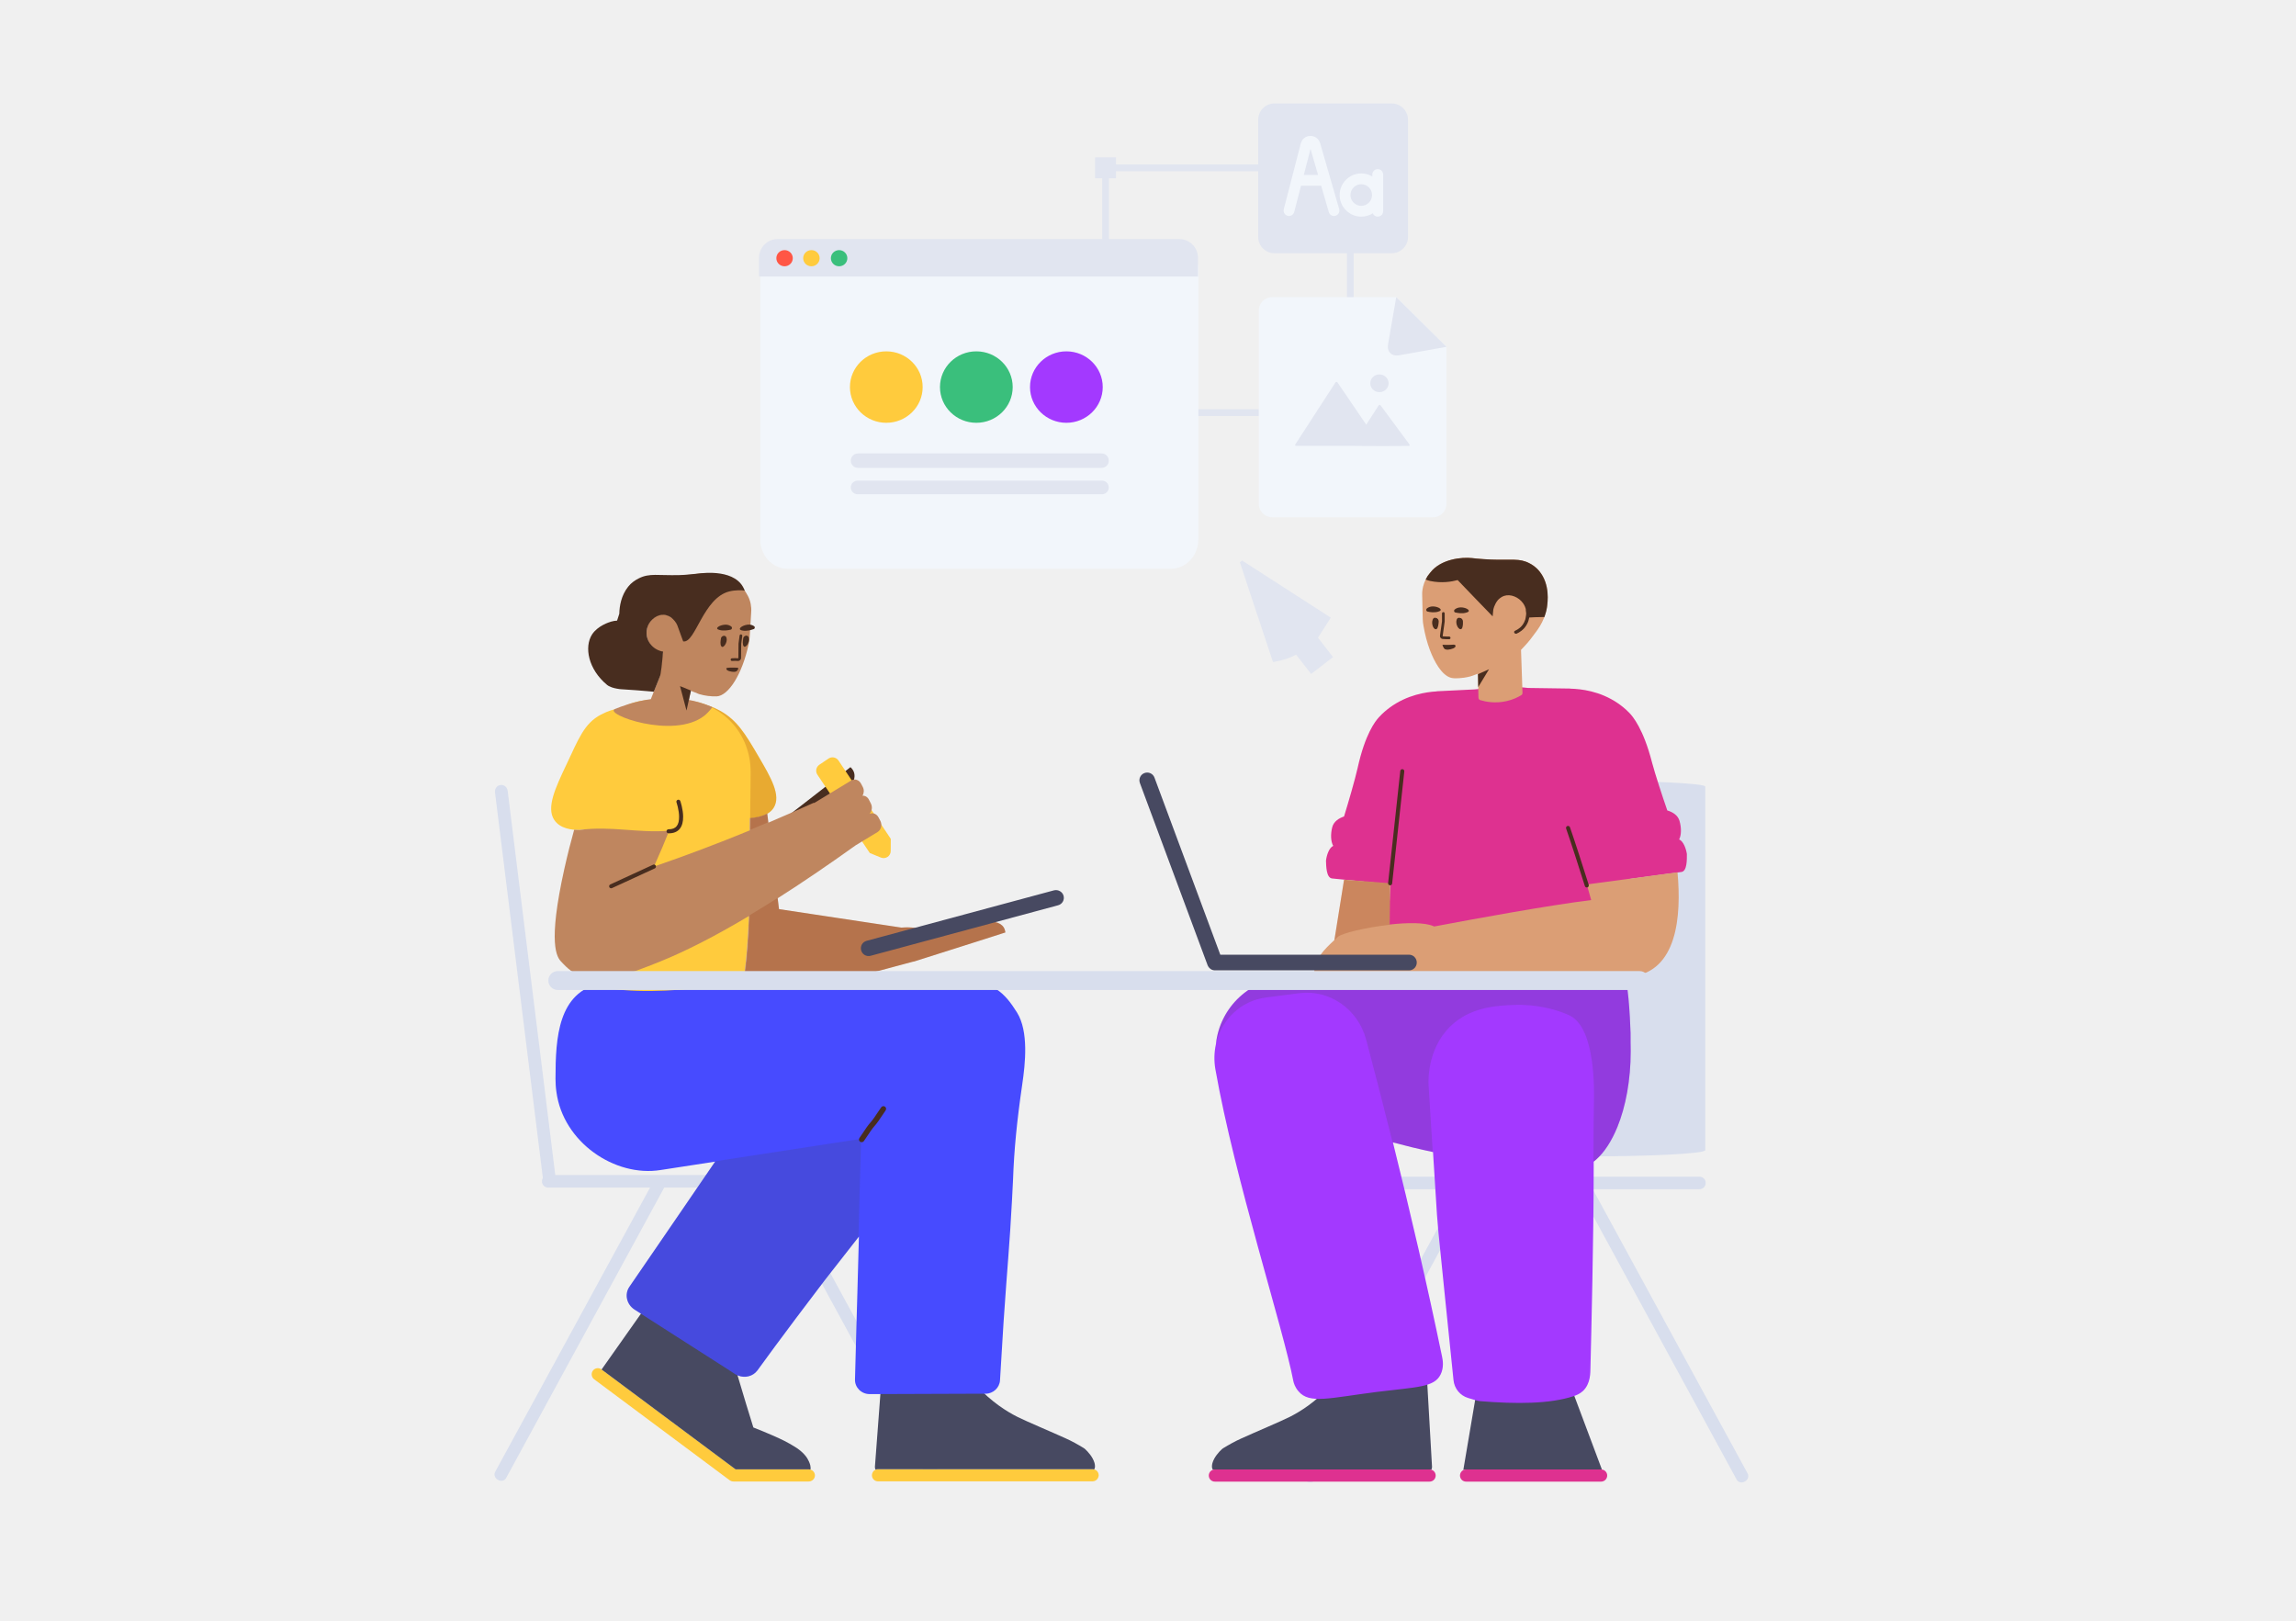
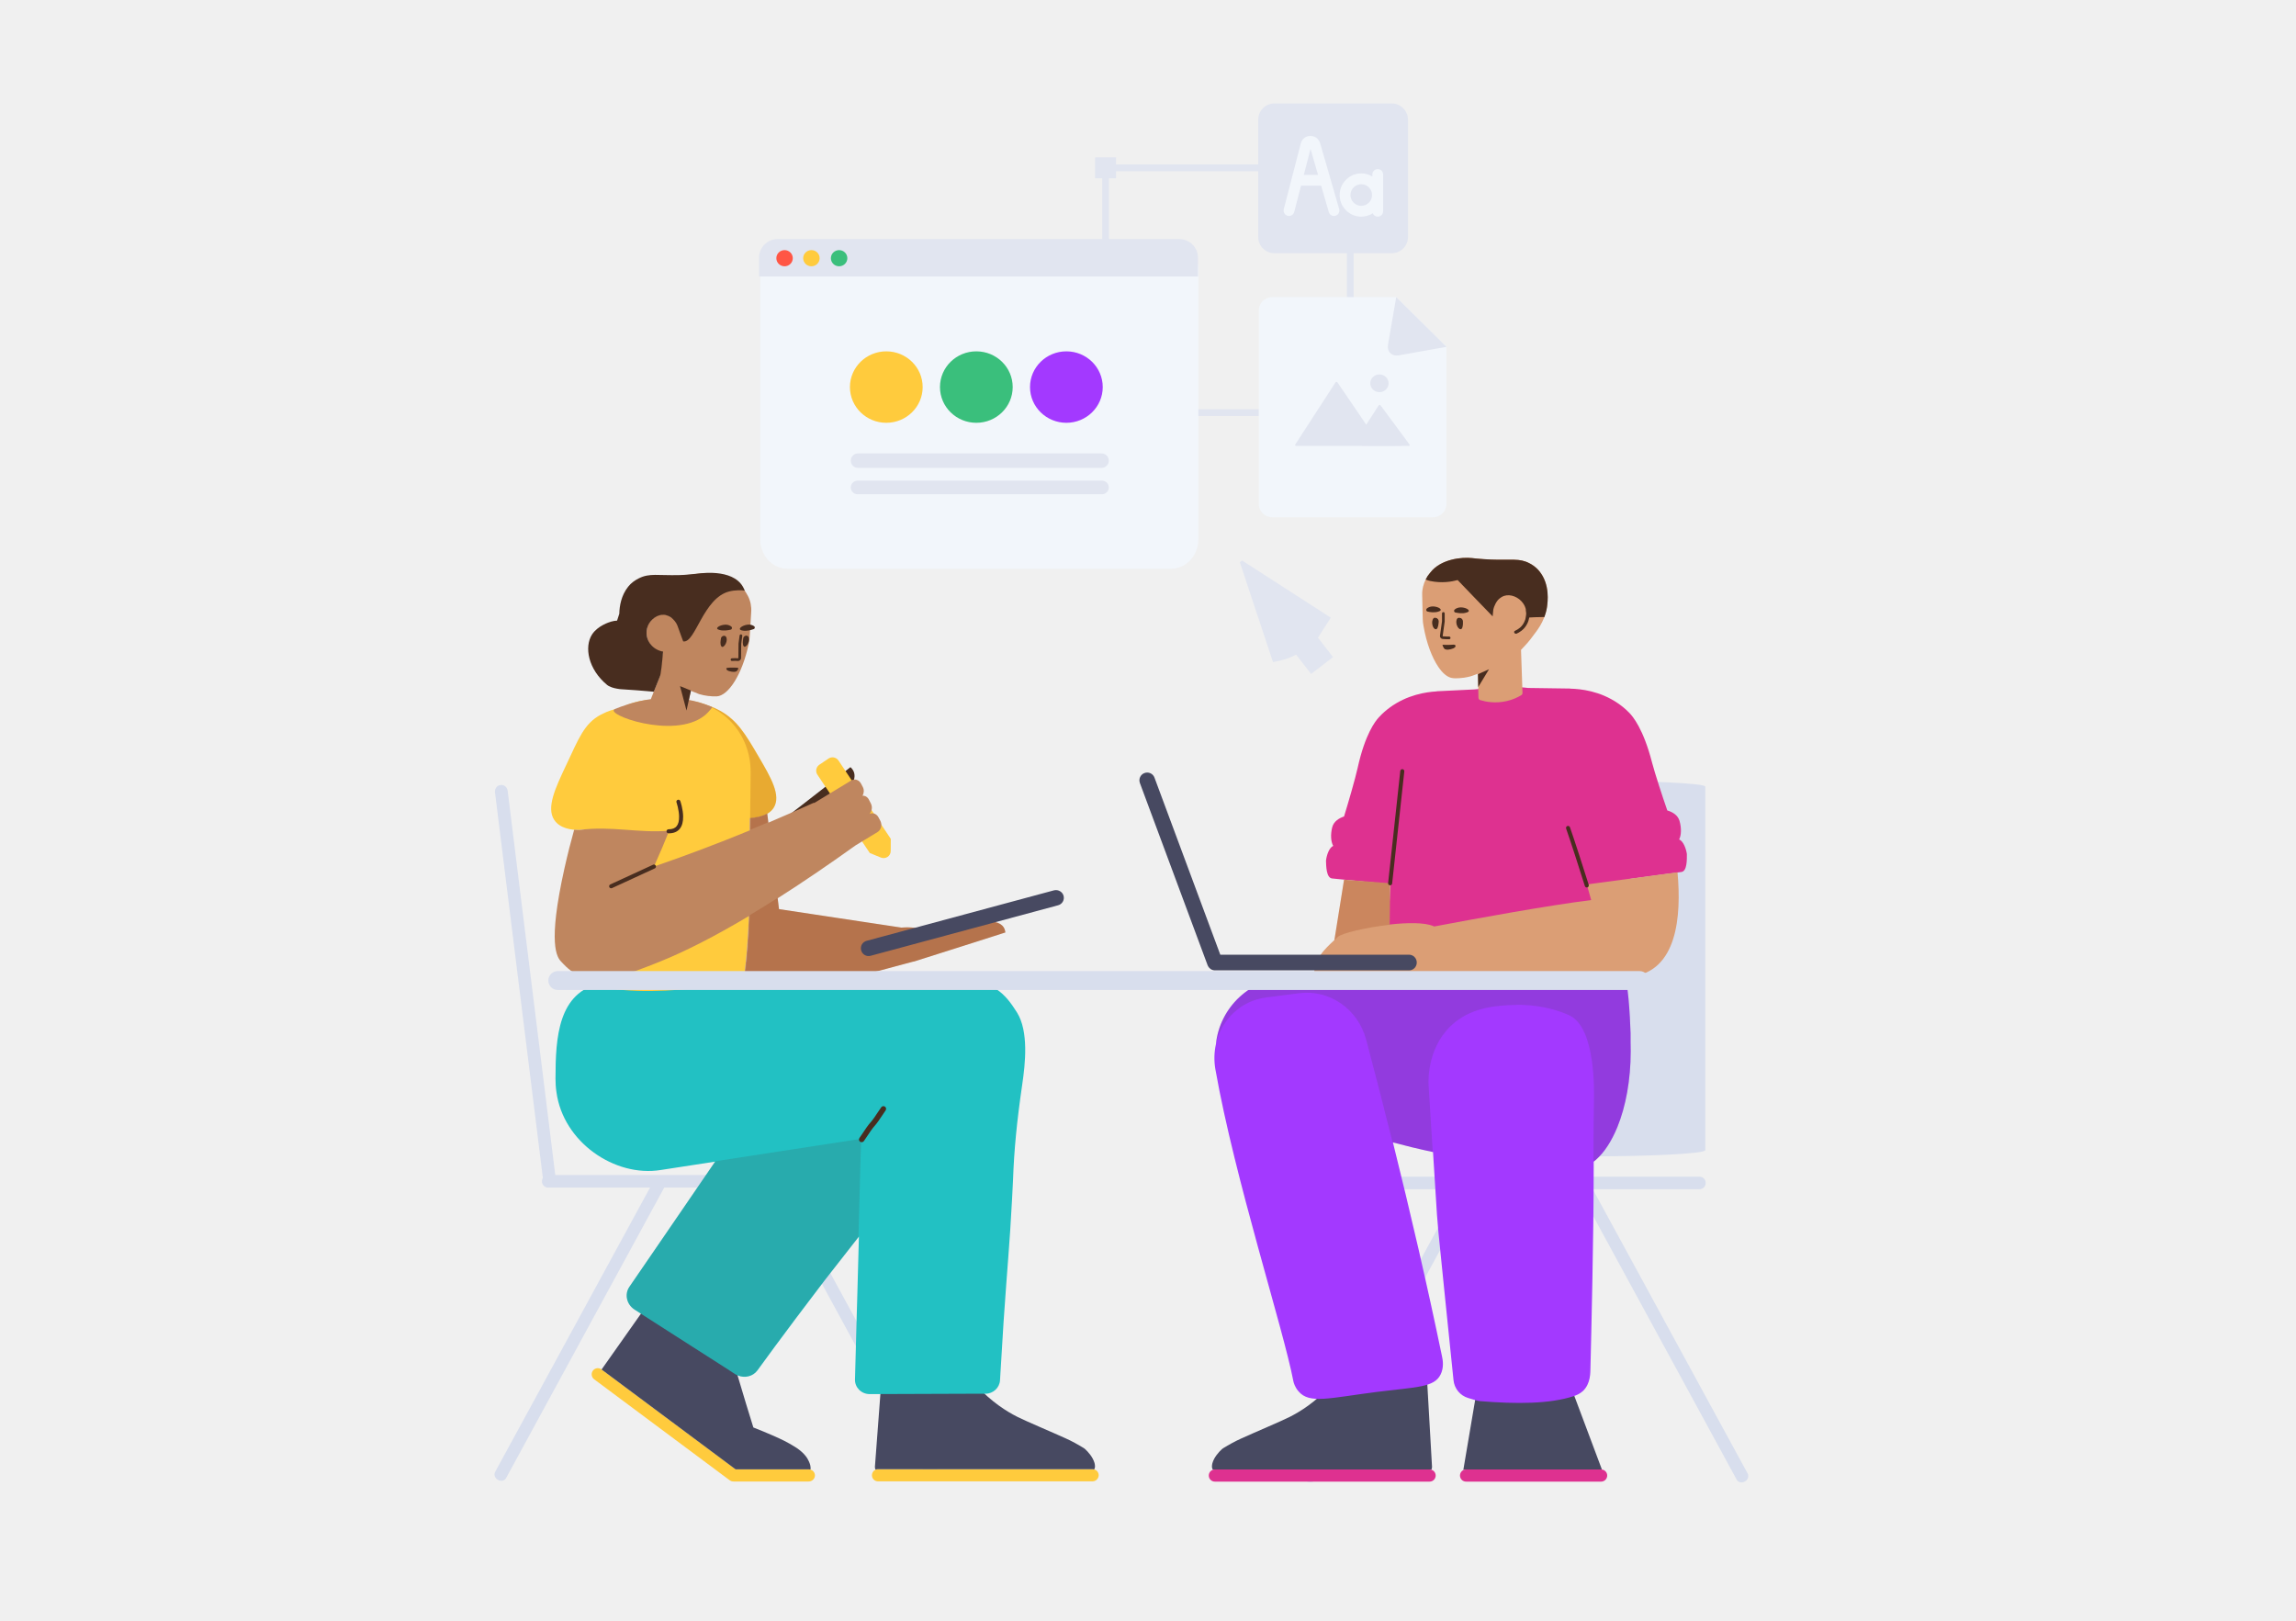
<svg xmlns="http://www.w3.org/2000/svg" xmlns:xlink="http://www.w3.org/1999/xlink" width="1700px" height="1200px" viewBox="0 0 1700 1200" version="1.1">
  <defs>
    <path d="M116.304,5.066 C119.435,6.053 122.593,7.404 125.719,9.207 C137.619,16.107 143.319,25.007 153.819,43.107 C162.619,58.107 170.419,71.607 164.819,80.607 C161.097,86.581 152.771,88.143 147.169,88.581 L146.919,111.807 L146.919,112.807 L146.419,162.607 C145.608,178.699 144.608,191.787 143.419,201.872 C141.634,217 27.416,223.236 27.416,205.884 C24.716,199.284 23.819,177.907 23.919,170.307 L24.735,96.712 C23.445,96.834 22.14,96.979 20.819,97.151 C15.219,97.151 6.519,96.09 2.319,89.724 C-3.781,80.6 3.219,65.852 11.019,49.301 C20.419,29.461 24.463,18.142 37.019,11.637 C42.478,8.809 47.019,7.413 50.641,7.447 C58.078,3.071 66.686,0.642 75.819,0.807 L97.819,1.207 C104.367,1.277 110.602,2.643 116.304,5.066 Z" id="path-1" />
  </defs>
  <g id="Web-design" stroke="none" stroke-width="1" fill="none" fill-rule="evenodd">
    <g id="back-web-design" transform="translate(810, 76)">
      <g id="Group" transform="translate(0, 40)">
        <rect id="Rectangle" stroke="#E1E5F0" stroke-width="5" x="8.6" y="8.3" width="181.2" height="181.2" />
        <rect id="Rectangle" fill="#E1E5F0" fill-rule="nonzero" x="0.8" y="0.5" width="15.5" height="15.5" />
        <rect id="Rectangle" fill="#D8DEED" fill-rule="nonzero" x="0.8" y="181.8" width="15.5" height="15.5" />
        <rect id="Rectangle" fill="#CCF2FF" fill-rule="nonzero" x="182.1" y="0.5" width="15.5" height="15.5" />
        <rect id="Rectangle" fill="#CCF2FF" fill-rule="nonzero" x="182.1" y="181.8" width="15.5" height="15.5" />
      </g>
      <g id="UI-/-Icons-/-Font" transform="translate(121, 0)">
        <g id="Group">
          <path d="M99.5,111.5 L12.6,111.5 C6,111.5 0.6,106.1 0.6,99.5 L0.6,12.6 C0.6,6 6,0.6 12.6,0.6 L99.5,0.6 C106.1,0.6 111.5,6 111.5,12.6 L111.5,99.5 C111.5,106.1 106.1,111.5 99.5,111.5 Z" id="Path" fill="#E1E5F0" fill-rule="nonzero" />
          <path d="M85.1,54.672 L85.1,53.2 C85.1,50.991 86.891,49.2 89.1,49.2 C91.309,49.2 93.1,50.991 93.1,53.2 L93.1,80.4 C93.1,82.609 91.309,84.4 89.1,84.4 C87.436,84.4 86.01,83.384 85.407,81.939 C82.94,83.497 80.021,84.4 76.9,84.4 C68.091,84.4 60.9,77.209 60.9,68.4 C60.9,59.591 68.091,52.4 76.9,52.4 C79.893,52.4 82.699,53.23 85.1,54.672 Z M34.362,53.5 L44.909,53.5 L39.345,34.242 L34.362,53.5 Z M32.292,61.5 L27.272,80.902 C26.719,83.041 24.537,84.326 22.398,83.772 C20.259,83.219 18.974,81.037 19.528,78.898 L32.133,30.176 C34.066,22.876 44.26,22.786 46.443,29.99 L60.543,78.79 C61.156,80.912 59.933,83.13 57.81,83.743 C55.688,84.356 53.47,83.133 52.857,81.01 L47.22,61.5 L32.292,61.5 Z M76.9,76.4 C81.291,76.4 84.9,72.791 84.9,68.4 C84.9,64.009 81.291,60.4 76.9,60.4 C72.509,60.4 68.9,64.009 68.9,68.4 C68.9,72.791 72.509,76.4 76.9,76.4 Z" id="Combined-Shape" fill="#F2F6FB" fill-rule="nonzero" />
        </g>
      </g>
      <path d="M175.334,381.305 L109.666,339 C108.789,339.611 108.789,339.611 108,340.308 L132.549,414.19 C132.549,414.19 142.193,412.882 149.645,408.695 L160.78,423 L177,410.526 L165.865,396.134 C169.022,391.162 172.178,386.19 175.334,381.305 Z" id="Path" fill="#E1E5F0" fill-rule="nonzero" />
      <g id="UI-/-Icons-/-Picture" transform="translate(122, 144)">
        <g id="Simple-Page-/-Image">
          <g fill-rule="nonzero">
            <path d="M0,9.997 C0,4.476 4.479,0 9.997,0 L101.795,0 C101.795,0 139,36.8 139,36.8 L139,153.001 C139,158.523 134.533,163 129.003,163 L9.997,163 C4.476,163 0,158.513 0,153.003 L0,9.997 Z" id="Page" fill="#F2F6FB" />
            <g id="Icons-/-Mountains" transform="translate(26.66875, 57.2234)" fill="#E1E5F0">
              <path d="M44.09,52.912 L1.096,52.912 C0.324,52.912 0.038,52.388 0.461,51.735 L30.105,5.996 C30.526,5.346 31.225,5.339 31.655,5.966 L52.916,37.201 L62.021,23.07 C62.44,22.42 63.149,22.392 63.61,23.014 L84.89,51.779 C85.348,52.398 85.091,52.906 84.32,52.914 L64.911,53.097 L44.09,52.912 Z M62.689,13.137 C58.946,13.137 55.912,10.196 55.912,6.568 C55.912,2.941 58.946,0 62.689,0 C66.431,0 69.466,2.941 69.466,6.568 C69.466,10.196 66.431,13.137 62.689,13.137 Z" id="Mountains" />
            </g>
            <path d="M101.795,-8.52651283e-14 L139,36.8 L103.871,43.069 C98.435,44.039 94.795,40.404 95.736,34.974 L101.795,-8.52651283e-14 Z" id="Angle" fill="#E1E5F0" />
          </g>
        </g>
      </g>
    </g>
    <g id="Chair-2" transform="translate(965, 578)" fill="#D8DEED" fill-rule="nonzero">
      <path d="M297.6,273.6 L297.6,201.7 C297.6,158.1 297.6,114.6 297.6,71.1 L297.6,4.4 C297.6,2 256.1,0 206.2,0 L195.8,0 C146,0 104.4,2 104.4,4.4 L104.4,273.8 C104.4,276.2 145.9,278.2 195.8,278.2 L206.2,278.2 C256,278.3 297.6,276.2 297.6,273.6 Z" id="Path" />
      <path d="M2.5,518.8 L2.9,519 C5,520.1 7.7,519.5 8.7,517.6 L125.8,302.5 C126.9,300.5 126,298 123.9,296.9 L123.5,296.7 C121.4,295.6 118.7,296.2 117.7,298.1 L88.7,351.3 C69.8,386.1 50.9,420.8 31.9,455.6 L0.6,513 C-0.5,515 0.4,517.6 2.5,518.8 Z" id="Path" />
      <path d="M293.2,293.2 L219.9,293.2 C175.5,293.2 131.1,293.2 86.8,293.2 L18.8,293.2 C16.4,293.2 14.3,295.2 14.3,297.6 L14.3,298.1 C14.3,300.5 16.3,302.5 18.8,302.5 L293.4,302.5 C295.8,302.5 297.9,300.5 297.9,298.1 L297.9,297.6 C297.9,295.2 295.8,293.2 293.2,293.2 Z" id="Path" />
      <path d="M329,513 L297.7,455.6 C278.8,420.8 259.9,386.1 240.9,351.3 L211.9,298.1 C210.9,296.2 208.2,295.5 206.1,296.7 L205.7,296.9 C203.6,298 202.7,300.6 203.8,302.5 L320.9,517.6 C321.9,519.5 324.6,520.2 326.7,519 L327.1,518.8 C329.2,517.6 330.1,515 329,513 Z" id="Path" />
    </g>
    <g id="Characters-sitting-/-Man-sitting-/-2" transform="translate(810, 341)">
      <g id="Man" transform="translate(85, 72)">
        <g id="Legs" transform="translate(0, 306)" fill-rule="nonzero">
          <path d="M291.075,369 L190.4,369 C189.707,369 189.052,369.133 188.468,369.37 L197.368,316.75 L268.2,308 L291.075,369 Z M164.823,369.226 C164.376,369.079 163.898,369 163.4,369 L4.5,369 C3.99,369 3.501,369.083 3.045,369.237 C2.745,368.744 2.524,368.194 2.4,367.6 C2.4,367.6 2.4,367.5 2.4,367.5 C2.4,367 2.3,366.5 2.4,366 C2.5,365.4 2.5,364.9 2.7,364.3 C4,359.8 7.5,356 9.8,353.9 C10.1,353.6 10.3,353.5 10.6,353.3 C15,350.6 19.5,348.1 24.2,346 C33.4,341.8 53.8,333.2 59.9,330.1 C67.8,326.1 78.7,319.3 90.1,307.1 C90.7,306.8 91.5,306.4 91.5,306.4 L161.5,304.7 C161.5,304.7 161.8,305.7 161.8,305.8 L165.3,367.1 C165.3,367.864 165.129,368.584 164.823,369.226 Z" id="Shoes" fill="#474961" />
          <path d="M4.5,369 L163.5,369 C165.985,369 168,371.015 168,373.5 C168,375.985 165.985,378 163.5,378 L4.5,378 C2.015,378 3.04359188e-16,375.985 0,373.5 C-3.04359188e-16,371.015 2.015,369 4.5,369 Z M190.5,369 L290.5,369 C292.985,369 295,371.015 295,373.5 C295,375.985 292.985,378 290.5,378 L190.5,378 C188.015,378 186,375.985 186,373.5 C186,371.015 188.015,369 190.5,369 Z" id="Base" fill="#DE3190" />
          <path d="M285.002,141.072 C285.001,142.555 285,144.056 285,145.572 C285,196.535 283.2,269.486 282.6,293.71 C282.5,296.877 282.9,305.542 276.9,311.039 C274.5,313.182 271.9,314.113 270.3,314.672 C252.6,320.542 227.8,320.635 200.6,318.399 C198.8,318.213 195.9,317.188 192,316.07 C186.1,314.3 181.8,309.082 181.2,302.84 C178.4,275.449 170.7,200.635 170.1,194.02 C169.3,185.635 168.6,176.131 168,165.324 L166.035,133.988 C155.638,131.786 145.73,129.372 136.353,126.841 C149.195,178.383 161.723,232.261 172.8,285.796 C173.3,288.141 174.2,293.613 171.6,298.792 C166.8,308.27 154.3,307.879 124.4,311.593 C89.2,316.088 74.5,320.68 66.5,311.202 C63.8,308.173 62.9,304.948 62.6,303.482 C55.3,265.08 19.1,153.391 5,73.264 C5,73.068 4.9,72.97 4.9,72.775 C3.791,66.393 3.982,60.112 5.275,54.221 C8.062,26.761 30.963,5.065 59.26,4.474 L144.808,2.689 C182.208,2.021 303.288,-1.879 306.864,1.546 C310.44,4.971 311.908,33.67 312.308,45.872 C312.308,50.352 312.308,54.928 312.408,59.313 C312.408,80.762 308.708,100.399 302.508,115.556 C298.208,126.042 292.808,134.336 286.708,139.674 C286.145,140.166 285.576,140.632 285.002,141.072 Z" fill="#A339FF" />
          <path d="M284.828,141.204 C284.842,123.598 284.942,108.44 285.126,98.493 C285.326,89.921 286.826,42.778 267.426,32.996 C265.726,32.157 264.026,31.412 260.626,30.201 C257.926,29.269 243.926,24.331 225.926,25.076 C214.226,25.542 196.626,26.287 182.126,38.027 C162.026,54.424 162.526,80.045 162.726,84.238 L165.843,133.947 C155.422,131.736 145.494,129.313 136.1,126.773 C129.606,100.716 123.032,75.258 116.526,50.746 C110.526,28.173 89.426,13.516 67.126,16.35 C58.826,17.424 50.526,18.499 42.226,19.574 C23.731,22.022 9.688,35.824 5.379,53.278 C8.589,26.266 31.288,5.058 59.26,4.474 L144.808,2.689 C182.208,2.021 303.288,-1.879 306.864,1.546 C310.44,4.971 311.908,33.67 312.308,45.872 C312.308,50.352 312.308,54.928 312.408,59.313 C312.408,80.762 308.708,100.399 302.508,115.556 C298.208,126.042 292.808,134.336 286.708,139.674 C286.088,140.216 285.461,140.726 284.828,141.204 Z" id="Shadow-Legs" fill="#444444" opacity="0.177" />
        </g>
        <g id="Body" transform="translate(78, 0)" fill-rule="nonzero">
          <path d="M56.34,241.679 L13.325,237.42 C8.925,237.02 8.919,227.95 8.79,224.252 C9.21,220.468 10.965,214.759 14.129,213.275 C12.358,210.198 12.055,204.74 13.403,199.492 C14.478,195.307 18.246,192.819 22.148,191.536 C25.374,181.098 30.367,163.84 32.218,155.593 C37.745,130.484 45.315,120.914 47.92,118.122 C50.906,114.816 53.827,112.512 55.777,111.043 C68.944,101.278 83.187,99.38 90.475,98.925 C90.672,98.818 90.872,98.811 91.072,98.804 L118.67,97.451 C122.379,97.026 125.894,96.758 129.066,96.519 C138.706,95.845 148.656,95.134 158.475,96.365 L189.381,96.8 C189.581,96.8 189.781,96.8 189.981,96.9 C197.281,97.1 211.581,98.5 225.081,107.8 C227.081,109.2 230.081,111.4 233.181,114.6 C235.881,117.3 243.781,126.6 250.181,151.5 C252.319,159.678 257.911,176.752 261.5,187.07 C265.444,188.216 269.296,190.571 270.517,194.716 C272.048,199.914 271.935,205.379 270.273,208.516 C273.486,209.889 275.439,215.533 275.991,219.3 C275.991,223 276.301,232.065 271.918,232.618 L233.07,237.84 C235.823,259.411 235.9,277.42 233.854,289.314 C233.854,289.621 233.746,290.03 233.638,290.337 C233.097,293.509 232.341,296.17 231.369,298.319 C231.261,298.524 231.153,298.728 231.045,298.933 C225.535,306.71 182,303.947 171.737,304.254 C154.885,304.766 135.439,304.868 111.457,304.357 C104.003,304.152 89.851,305.482 72.567,300.98 C72.459,300.98 72.35,300.877 72.35,300.877 C72.35,300.877 70.19,300.263 67.705,298.831 C66.517,298.114 65.113,297.296 63.924,296.17 C53.121,286.448 55.498,263.219 55.498,263.219 C55.781,255.607 56.062,248.435 56.34,241.679 Z" id="T-shirt" fill="#DE3190" />
          <path d="M153.196,68.143 L154.281,100 C154.281,100.7 153.981,101.4 153.381,101.7 C150.781,103.3 147.081,105.1 142.481,106.1 C134.181,108 127.081,106.6 123.081,105.4 C122.281,105.2 121.681,104.4 121.681,103.6 L121.289,85.806 C115.612,87.922 115.934,87.712 115.407,87.888 C109.107,89.488 103.707,89.288 102.707,89.088 C99.107,88.788 95.307,85.788 91.907,80.688 C87.307,73.888 83.207,63.288 81.007,50.588 C80.607,48.788 80.507,46.988 80.407,45.188 L80.007,27.288 C79.907,23.288 80.907,19.388 82.807,15.688 C83.607,14.088 84.407,12.788 85.407,11.688 C85.619,11.415 85.835,11.149 86.054,10.889 C93.914,0.735 109.547,-0.597 116.807,0.188 C117.707,0.288 120.907,0.688 125.507,0.988 C128.007,1.188 130.007,1.188 131.207,1.288 C146.107,1.888 152.007,0.088 159.507,4.088 C160.907,4.788 164.107,6.588 166.907,10.088 C174.807,19.988 172.907,32.788 172.407,36.588 C170.607,47.988 164.007,54.988 162.007,57.888 C159.745,61.223 156.013,65.263 153.196,68.143 Z M15.028,282.988 L22.16,238.348 L56.281,241 L55.907,271.532 C68.949,270.07 81.853,269.904 88.371,272.724 C88.559,272.804 88.743,272.887 88.923,272.972 C119.813,267.127 172.712,257.455 205.151,253.4 L201.884,241.863 L269.061,232.834 C272.098,265.895 268.646,305.899 235.276,310 C196.763,314.733 133.004,314.733 43.998,310 L0.032,310 C-0.59,297.153 7.873,289.767 15.028,282.988 Z" id="Skin" fill="#DB9E75" />
          <path d="M170.484,43.848 C165.796,43.854 161.326,44.077 156.881,44.326 C157.549,40.761 157.017,36.855 154.681,33.6 C151.481,29.1 145.481,26.6 140.681,28.2 C137.981,29.1 136.181,31.2 135.981,31.4 C133.281,34.8 132.681,38.4 132.681,38.4 L132.178,43.361 C124.144,35.04 113.907,24.52 106.269,16.488 C101.764,17.722 94.331,18.956 85.884,17.161 C84.728,16.905 83.638,16.52 82.607,16.085 C82.672,15.952 82.739,15.82 82.807,15.688 C83.607,14.088 84.407,12.788 85.407,11.688 C85.619,11.415 85.835,11.149 86.054,10.889 C93.914,0.735 109.547,-0.597 116.807,0.188 C117.707,0.288 120.907,0.688 125.507,0.988 C128.007,1.188 130.007,1.188 131.207,1.288 C146.107,1.888 152.007,0.088 159.507,4.088 C160.907,4.788 164.107,6.588 166.907,10.088 C174.807,19.988 172.907,32.788 172.407,36.588 C171.987,39.246 171.307,41.664 170.484,43.848 Z M83.981,39.8 C82.981,39.6 82.681,38.3 83.381,37.6 C84.281,36.8 85.881,36 87.881,36 C91.981,36 96.381,38.7 91.781,39.9 C89.081,40.7 85.881,40.3 83.981,39.8 Z M104.581,40.5 C103.581,40.3 103.281,39 104.081,38.3 C104.981,37.5 106.581,36.7 108.681,36.7 C112.781,36.7 117.181,39.5 112.581,40.6 C109.681,41.5 106.581,40.9 104.581,40.5 Z" id="Hair" fill="#482D1F" />
          <path d="M14.948,283.229 L22.16,238.348 L56.281,241 L55.904,271.699 C38.136,273.691 20.112,278.091 17.632,280.628 C16.774,281.492 15.871,282.355 14.948,283.229 Z" id="Shadow-Arms" fill="#8C2A00" opacity="0.2" />
          <path d="M91.781,46.9 C91.681,48.6 91.381,51.4 90.381,52.4 C88.681,53.9 86.481,48.9 87.781,45.8 C88.281,44.5 88.981,44.3 89.781,44.4 C90.981,44.6 91.781,45.7 91.781,46.9 Z M109.681,46.6 C109.781,48.3 109.781,51.1 108.781,52.3 C107.281,54 104.481,49.2 105.481,46 C105.881,44.7 106.581,44.4 107.381,44.4 C108.581,44.4 109.581,45.4 109.681,46.6 Z" id="Eyes" fill="#482D1F" />
          <path d="M101.481,67.2 C102.181,67 103.881,66.5 104.181,65.4 C104.181,65.2 104.281,64.9 104.181,64.7 C103.781,64 102.581,64.4 100.781,64.5 C97.581,64.7 94.981,64.4 94.981,64.4 C94.981,64.4 95.681,66.4 96.181,67 C97.281,68.5 100.481,67.5 101.481,67.2 Z" id="Mouth" fill="#482D1F" />
          <path d="M93.191,57.661 C93.003,58.789 93.877,59.896 95.017,60.086 C95.267,60.11 95.267,60.11 95.428,60.122 C97.116,60.252 98.171,60.3 99.981,60.3 C100.534,60.3 100.981,59.852 100.981,59.3 C100.981,58.748 100.534,58.3 99.981,58.3 C98.227,58.3 97.222,58.254 95.582,58.128 L95.258,58.103 C95.255,58.099 95.165,57.984 95.168,57.964 L96.672,47.239 L96.681,47.1 L96.681,41.2 C96.681,40.648 96.234,40.2 95.681,40.2 C95.129,40.2 94.681,40.648 94.681,41.2 L94.681,47.03 L93.191,57.661 Z" id="Nose" fill="#482D1F" />
          <path d="M156.893,39.054 C157.351,41.985 156.824,45.174 155.494,47.74 C153.877,50.972 151.602,52.735 148.662,54.092 C148.161,54.323 147.942,54.918 148.174,55.419 C148.405,55.921 148.999,56.139 149.501,55.908 C150.793,55.311 151.819,54.736 153.006,53.816 C154.756,52.46 156.22,50.759 157.276,48.647 C158.795,45.718 159.393,42.098 158.87,38.746 C158.784,38.2 158.273,37.827 157.727,37.912 C157.181,37.997 156.808,38.509 156.893,39.054 Z" id="Shadow" fill="#482D1F" />
          <path d="M92.256,47.112 C92.156,48.812 91.856,51.612 90.856,52.612 C89.156,54.112 86.956,49.112 88.256,46.012 C88.756,44.712 89.456,44.512 90.256,44.612 C91.456,44.812 92.256,45.912 92.256,47.112 Z M110.156,46.812 C110.256,48.512 110.256,51.312 109.256,52.512 C107.756,54.212 104.956,49.412 105.956,46.212 C106.356,44.912 107.056,44.612 107.856,44.612 C109.056,44.612 110.056,45.612 110.156,46.812 Z" id="Eyes" fill="#482D1F" />
          <path d="M101.956,67.412 C102.656,67.212 104.356,66.712 104.656,65.612 C104.656,65.412 104.756,65.112 104.656,64.912 C104.256,64.212 103.056,64.612 101.256,64.712 C98.056,64.912 95.456,64.612 95.456,64.612 C95.456,64.612 96.156,66.612 96.656,67.212 C97.756,68.712 100.956,67.712 101.956,67.412 Z" id="Mouth" fill="#482D1F" />
          <path d="M157.368,39.267 C157.826,42.197 157.298,45.387 155.968,47.952 C154.352,51.185 152.076,52.948 149.137,54.304 C148.636,54.536 148.417,55.13 148.648,55.631 C148.88,56.133 149.474,56.352 149.975,56.12 C151.268,55.524 152.294,54.948 153.481,54.028 C155.23,52.673 156.695,50.972 157.751,48.86 C159.269,45.931 159.868,42.31 159.344,38.958 C159.259,38.412 158.747,38.039 158.202,38.124 C157.656,38.21 157.283,38.721 157.368,39.267 Z" id="Shadow" fill="#482D1F" />
          <path d="M203.334,242.159 C203.577,242.951 203.133,243.79 202.341,244.034 C201.549,244.277 200.71,243.833 200.466,243.041 C197.616,233.779 188.517,205.707 186.594,200.522 C186.306,199.745 186.702,198.882 187.478,198.594 C188.255,198.306 189.118,198.702 189.406,199.478 C191.356,204.734 200.467,232.844 203.334,242.159 Z M66.773,158.161 C64.273,181.275 62.273,199.713 57.773,241.162 C57.683,241.986 56.943,242.581 56.12,242.491 C55.296,242.402 54.701,241.662 54.79,240.838 C59.29,199.39 61.29,180.951 63.79,157.839 C63.879,157.015 64.619,156.42 65.443,156.509 C66.266,156.598 66.862,157.338 66.773,158.161 Z" id="Shadow" fill="#482D1F" />
          <polygon id="Shadow" fill="#482D1F" points="121.314 86.159 129.505 82.509 121.507 95.693" />
        </g>
      </g>
    </g>
    <g id="Chair" transform="translate(366, 581)" fill="#D8DEED" fill-rule="nonzero">
      <path d="M327.1,514.6 L326.7,514.8 C324.6,515.9 321.9,515.3 320.9,513.4 L203.8,298.3 C202.7,296.3 203.6,293.8 205.7,292.7 L206.1,292.5 C208.2,291.4 210.9,292 211.9,293.9 L240.9,347.1 C259.8,381.9 278.7,416.6 297.7,451.4 L329,508.8 C330.1,510.8 329.2,513.4 327.1,514.6 Z" id="Path" />
      <path d="M40,289 L113.3,289 C157.7,289 202.1,289 246.4,289 L314.4,289 C316.8,289 318.9,291 318.9,293.4 L318.9,293.9 C318.9,296.3 316.9,298.3 314.4,298.3 L39.8,298.3 C37.4,298.3 35.3,296.3 35.3,293.9 L35.3,293.4 C35.3,291 37.4,289 40,289 Z" id="Path" />
      <path d="M0.6,508.8 L31.9,451.4 C50.8,416.6 69.7,381.9 88.7,347.1 L117.7,293.9 C118.7,292 121.4,291.3 123.5,292.5 L123.9,292.7 C126,293.8 126.9,296.4 125.8,298.3 L8.7,513.4 C7.7,515.3 5,516 2.9,514.8 L2.5,514.6 C0.4,513.4 -0.5,510.8 0.6,508.8 Z" id="Path" />
      <path d="M9.9,4.6 L19.4,81.4 C25.2,127.9 30.9,174.4 36.7,220.8 L45.5,292 C45.8,294.5 44.1,297 41.7,297.3 L41.2,297.4 C38.8,297.7 36.6,295.9 36.2,293.2 L0.5,5.6 C0.2,3.1 1.9,0.6 4.3,0.3 L4.8,0.2 C7.3,-0.1 9.6,1.9 9.9,4.6 Z" id="Path" />
    </g>
    <g id="Characters-sitting-/-Woman-sitting/-4" transform="translate(349, 341)">
      <g id="Woman" transform="translate(58, 82)">
        <g id="Legs" transform="translate(4, 300)" fill-rule="nonzero">
          <path d="M133.726,364.908 L187.8,364.908 C190.3,364.908 192.4,366.962 192.4,369.408 C192.4,371.853 190.3,373.908 187.8,373.908 L132.3,373.908 C129.8,373.908 127.8,371.951 127.7,369.408 C127.7,366.962 129.8,364.908 132.3,364.908 L133.726,364.908 L134.8,365.708 C136.8,367.208 137.2,370.108 135.7,372.108 C134.2,374.108 131.3,374.508 129.3,373.008 L28.9,298.208 C26.9,296.708 26.5,293.808 28,291.808 C29.5,289.808 32.4,289.408 34.4,290.908 L133.726,364.908 Z M397.9,373.803 L239.1,373.803 C236.6,373.803 234.6,371.803 234.6,369.303 C234.6,366.803 236.6,364.803 239.1,364.803 L398,364.803 C400.5,364.803 402.5,366.803 402.5,369.303 C402.4,371.803 400.4,373.803 397.9,373.803 Z" id="Base" fill="#FFCB3D" />
          <path d="M34.418,290.99 L71.1,239 L131.3,282.7 C134.6,293.9 138,305.1 141.4,316.4 C143.2,322.3 145,328.1 146.8,333.9 C152.4,336.1 157.2,338.1 160.6,339.6 C167.1,342.4 172.6,345 178.6,348.9 C178.6,348.9 183.8,352.1 186.7,356.7 C187.6,358.2 188.4,359.9 188.9,361.7 C189.1,362.5 189.1,363.3 189.2,364 C189.183,364.354 189.132,364.731 189.059,365.113 C188.63,364.98 188.176,364.908 187.708,364.908 L133.634,364.908 L34.418,290.99 Z M399.152,364.975 C398.757,364.863 398.34,364.803 397.908,364.803 L239.008,364.803 C238.38,364.803 237.784,364.929 237.244,365.157 C236.959,364.533 236.8,363.839 236.8,363.103 L241.183,304.903 C241.05,302.903 263.656,301.937 309,302.003 C310.1,302.003 311.1,302.303 312,303.003 C323.4,315.203 334.3,322.003 342.2,326.003 C348.3,329.103 368.7,337.703 377.9,341.903 C382.6,344.003 387.1,346.503 391.5,349.203 C391.8,349.403 392,349.503 392.3,349.803 C394.6,351.903 398.1,355.703 399.4,360.203 C399.6,360.803 399.6,361.303 399.7,361.903 C399.8,362.403 399.7,362.903 399.7,363.403 C399.7,363.403 399.7,363.503 399.7,363.503 C399.59,364.031 399.403,364.525 399.152,364.975 L399.152,364.975 Z" id="Shoes" fill="#474961" />
-           <path d="M118.488,137.076 L78.228,143.275 C44.235,148.746 5.955,122.734 0.988,85.492 C0.501,82.229 0.306,78.965 0.306,75.702 C0.306,44.795 2.3,11.784 34,4.866 C65.7,-2.053 275.841,2.946 300.112,2.946 C324.382,2.946 333.129,12.502 341.961,26.577 C350.793,40.651 348.131,64.728 345.891,79.894 C341.898,107.249 339.852,128.174 339.073,150.538 C338.878,155.241 338.586,160.233 338.294,165.8 C336.54,199.01 334.982,212.736 332.06,255.833 C330.988,272.918 330.112,287.7 329.43,298.93 C329.138,304.497 324.365,308.912 318.716,308.912 L312.969,308.912 L232.865,309.2 C226.826,309.2 221.858,304.305 222.053,298.354 L223.125,258.52 L223.806,234.716 C224.187,221.347 224.568,207.084 224.949,192.576 C215.849,204.101 207.555,214.694 200.067,224.355 C194.004,232.317 187.059,241.464 178.4,253 C166.9,268.3 157.2,281.5 149.8,291.7 C146.56,296.079 140.636,297.543 135.52,295.489 C134.733,295.186 133.964,294.801 133.226,294.332 L127.726,290.732 L89.726,266.432 L58.826,246.632 C52.926,242.832 51.226,235.232 55.026,229.732 L80.126,193.132 L95.126,171.232 C100.427,163.465 108.214,152.08 118.488,137.076 Z" fill="#474BFF" />
+           <path d="M118.488,137.076 L78.228,143.275 C44.235,148.746 5.955,122.734 0.988,85.492 C0.501,82.229 0.306,78.965 0.306,75.702 C0.306,44.795 2.3,11.784 34,4.866 C65.7,-2.053 275.841,2.946 300.112,2.946 C324.382,2.946 333.129,12.502 341.961,26.577 C350.793,40.651 348.131,64.728 345.891,79.894 C341.898,107.249 339.852,128.174 339.073,150.538 C338.878,155.241 338.586,160.233 338.294,165.8 C336.54,199.01 334.982,212.736 332.06,255.833 C330.988,272.918 330.112,287.7 329.43,298.93 C329.138,304.497 324.365,308.912 318.716,308.912 L312.969,308.912 L232.865,309.2 C226.826,309.2 221.858,304.305 222.053,298.354 L223.125,258.52 L223.806,234.716 C224.187,221.347 224.568,207.084 224.949,192.576 C215.849,204.101 207.555,214.694 200.067,224.355 C194.004,232.317 187.059,241.464 178.4,253 C166.9,268.3 157.2,281.5 149.8,291.7 C146.56,296.079 140.636,297.543 135.52,295.489 C134.733,295.186 133.964,294.801 133.226,294.332 L127.726,290.732 L89.726,266.432 L58.826,246.632 C52.926,242.832 51.226,235.232 55.026,229.732 L80.126,193.132 L95.126,171.232 C100.427,163.465 108.214,152.08 118.488,137.076 Z" fill="#22C1C3" />
          <path d="M224.628,192.951 C205.635,217.009 190.168,236.992 178.226,252.9 C166.726,268.2 157.026,281.4 149.626,291.6 C145.926,296.6 138.726,297.8 133.226,294.3 L127.726,290.7 L89.726,266.4 L58.826,246.6 C52.926,242.8 51.226,235.2 55.026,229.7 L80.126,193.1 L95.126,171.2 C100.456,163.392 108.298,151.926 118.653,136.803 L226.52,120.194 L226.52,122.983 L225.838,146.787 C225.435,161.944 225.031,177.589 224.628,192.951 Z" id="Shadow-Legs" fill="#444444" opacity="0.177" />
          <path d="M241.432,96.897 C236.523,104.322 235.053,106.345 233.559,108.017 C231.903,109.87 230.34,112.022 225.332,119.597 C224.722,120.518 224.976,121.759 225.897,122.368 C226.818,122.978 228.059,122.724 228.668,121.803 C233.577,114.378 235.047,112.355 236.541,110.683 C238.197,108.83 239.76,106.678 244.768,99.103 C245.378,98.182 245.124,96.941 244.203,96.332 C243.282,95.722 242.041,95.976 241.432,96.897 Z" id="Shadow" fill="#482D1F" />
        </g>
        <g id="Body" transform="translate(0.560443, 0.393031)">
          <path d="M169.44,185.507 C184.14,174.507 222.14,144.607 222.14,144.607 C234.54,155.807 204.74,175.907 204.74,175.907" id="Finger" fill="#482D1F" fill-rule="nonzero" />
          <g id="Path" transform="translate(0.520969, 94)">
            <mask id="mask-2" fill="white">
              <use xlink:href="#path-1" />
            </mask>
            <use id="T-shirt" fill="#FFCB3D" fill-rule="nonzero" xlink:href="#path-1" />
          </g>
          <path d="M92.744,95.454 C102.229,94.589 115.036,96.746 126.24,103.207 C138.14,110.107 143.997,119.401 154.497,137.501 C163.297,152.501 170.94,165.607 165.34,174.607 C161.657,180.518 153.469,182.109 147.869,182.566 L148.215,150.459 L148.215,148.659 C148.615,119.659 126.415,95.859 98.515,95.559 L92.744,95.454 Z" id="Combined-Shape" fill="#8C2A00" fill-rule="nonzero" opacity="0.2" />
          <path d="M255.679,192.647 L257.179,201.447 C257.879,205.147 254.579,208.347 250.879,207.547 L242.179,205.647 L193.879,155.247 C191.879,153.147 191.979,149.747 194.079,147.747 L199.979,142.047 C202.079,140.047 205.479,140.147 207.479,142.247 L255.679,192.647 Z" id="Pensil" fill="#FFCB3D" fill-rule="nonzero" transform="translate(224.8566, 174.1386) rotate(10) translate(-224.8566, -174.1386) " />
          <path d="M195.389,171.097 L222.787,154.433 C225.304,152.944 228.553,154.018 230.001,156.883 L231.331,159.415 C232.371,161.545 232.15,163.972 231.021,165.768 C233.05,165.613 234.993,166.812 235.983,169.049 L237.318,171.654 C238.564,174.274 238.009,177.329 236.253,179.186 C238.692,178.081 241.642,179.195 243.006,181.982 L244.336,184.505 C245.789,187.473 244.777,191.021 242.266,192.618 L225.994,202.484 C205.454,217.193 186.201,230.263 168.235,241.695 L169.218,249.714 C191.075,253.01 221.158,257.553 259.468,263.342 L259.887,263.405 C266.894,262.806 273.004,263.857 277.178,264.719 C287.645,263.67 298.007,262.525 308.375,261.48 C316.765,259.036 335.596,255.042 336.824,267.006 C336.824,267.006 328.745,269.635 317.803,273.115 C302.328,278.036 281.034,284.766 269.009,288.604 L268.581,288.617 L219.037,301.902 L139.088,301.732 C139,301.409 138.912,301.087 138.825,300.767 C141.821,299.251 143.625,297.588 143.862,295.801 C145.198,285.724 146.199,272.622 146.864,256.495 L146.881,254.874 C122.059,269.687 100.009,280.972 80.73,288.73 C69.33,293.33 58.13,297.43 47.23,301.03 C21.83,306.03 11.04,291.707 8.14,288.807 C4.74,285.407 -2.16,275.907 10.34,219.707 C12.715,209.041 15.199,199.394 17.559,190.939 C18.876,191.059 20.13,191.103 21.258,191.103 C45.576,187.951 64.38,193.575 87.906,191.684 C85.015,199.057 81.26,207.897 76.64,218.207 C99.839,210.256 123.465,201.342 147.517,191.466 L147.615,182.392 C151.427,182.094 156.5,181.276 160.527,178.903 C160.534,178.946 160.541,178.989 160.548,179.032 L161.365,185.693 C172.392,181.028 183.507,176.163 194.711,171.099 C194.86,171.025 195.086,171.024 195.389,171.097 Z M74.353,94.247 C76.533,88.516 78.677,83.449 80.958,77.418 C80.951,77.414 80.944,77.41 80.94,77.407 L83.044,59.971 C82.844,58.871 81.94,59.307 80.94,59.007 C78.34,58.307 76.083,56.137 74.283,54.137 C70.983,50.337 70.44,44.807 72.04,39.707 C74.04,34.807 79.24,31.107 84.04,31.507 C85.84,31.707 87.54,32.407 89.14,33.407 L89.24,33.507 C89.74,34.007 90.44,34.107 91.14,34.207 C92.84,34.207 94.24,33.007 94.34,31.307 L95.24,5.207 C95.24,3.507 96.54,2.307 98.24,2.307 C101.94,2.307 105.54,2.107 109.24,1.307 C109.74,1.307 110.14,1.207 110.54,1.207 C114.14,0.807 133.44,-0.393 143.84,13.907 C144.74,15.307 145.64,16.707 146.34,18.107 C148.14,21.707 148.94,25.707 148.64,29.907 L147.54,48.107 C147.34,49.907 147.14,51.707 146.74,53.607 C141.94,76.107 131.74,91.707 123.14,92.207 C118.74,92.307 114.34,91.807 110.04,90.507 C109.505,90.24 109.844,90.449 103.834,88.019 L102.572,94.832 C108.204,95.9 114.014,97.621 119.884,100.198 C117.984,102.698 115.94,105.007 113.84,106.607 C91.04,124.407 38.805,105.212 47.823,101.541 C52.248,99.74 61.868,95.953 74.353,94.247 Z" id="Skin" fill="#BF865F" fill-rule="nonzero" />
          <path d="M147.499,254.239 C154.213,250.227 161.129,245.958 168.248,241.432 L169.286,249.784 C183.832,252.025 213.99,256.574 259.76,263.431 C259.775,263.43 259.789,263.429 259.804,263.428 C266.984,262.751 273.248,263.956 277.504,264.835 C287.971,263.785 298.007,262.525 308.375,261.48 C316.765,259.036 335.596,255.042 336.824,267.006 C335.81,267.361 329.359,269.339 318.418,272.82 C302.942,277.74 281.649,284.47 269.624,288.308 L269.196,288.321 L219.652,301.607 L139.703,301.436 C139.615,301.113 139.527,300.791 139.44,300.471 C142.436,298.955 144.24,297.292 144.477,295.505 C145.813,285.428 146.814,272.326 147.479,256.199 L147.499,254.239 Z M148.135,190.893 L148.23,182.096 C151.839,181.814 156.578,181.066 160.49,178.973 L161.289,185.409 C156.891,187.269 152.506,189.097 148.135,190.893 Z" id="Shadow-Arm" fill="#8C2A00" fill-rule="nonzero" opacity="0.2" />
          <path d="M379.94,239.887 L379.94,239.887 C380.74,242.987 378.94,246.087 375.84,246.887 L237.04,284.287 C233.94,285.087 230.84,283.287 230.04,280.187 L230.04,280.187 C229.24,277.087 231.04,273.987 234.14,273.187 L372.94,235.787 C375.94,235.087 379.14,236.887 379.94,239.887 Z" id="Notepad" fill="#474961" fill-rule="nonzero" />
          <path d="M50.979,31.016 C51.123,25.179 52.421,17.421 57.54,11.007 C59.64,8.307 62.44,6.307 65.44,4.807 C73.44,0.807 79.54,2.807 95.34,2.407 C98.54,2.407 103.24,1.907 109.24,1.307 C113.34,0.8 138.018,-2.353 143.84,13.907 C141.786,13.507 136.94,13.407 132.44,14.507 C113.04,19.307 107.34,52.907 98.44,51.507 C98.355,51.496 98.265,51.481 98.17,51.461 L98.24,51.407 L93.94,39.607 C92.94,37.207 91.24,35.307 89.24,33.707 C87.64,32.707 85.94,32.007 84.14,31.807 C79.34,31.407 74.14,35.107 72.14,40.007 C70.24,44.907 71.14,50.407 74.64,54.207 C76.84,56.707 79.84,58.407 83.14,59.007 L83.389,59.002 C82.756,66.484 81.808,76.536 80.87,77.913 C79.375,81.835 77.956,85.26 76.543,88.764 C74.528,88.601 72.739,88.429 71.34,88.307 C66.94,87.907 60.44,87.407 52.24,86.907 C52.24,86.907 51.64,86.907 51.14,86.807 C48.54,86.407 46.04,86.007 43.54,84.707 C43.54,84.707 42.74,84.407 42.04,83.807 C27.94,72.207 24.84,55.607 30.84,46.307 C35.14,39.807 43.54,37.307 44.74,36.907 C46.34,36.407 47.94,36.207 49.34,36.107 C49.886,34.468 50.432,32.745 50.979,31.016 Z M133.44,42.807 C131.44,43.307 128.14,43.807 125.44,43.107 C120.74,42.107 125.14,39.307 129.44,39.107 C131.44,39.007 133.04,39.807 134.04,40.607 C134.74,41.307 134.44,42.607 133.44,42.807 Z M150.44,42.407 C148.44,43.107 145.34,44.007 142.44,43.507 C137.54,42.807 141.74,39.607 145.94,39.107 C148.14,38.807 149.64,39.507 150.74,40.207 C151.64,40.807 151.44,42.107 150.44,42.407 Z" id="Hair" fill="#482D1F" fill-rule="nonzero" />
          <path d="M143.04,55.007 C142.14,53.807 142.44,51.107 142.74,49.307 C142.84,48.007 144.04,47.207 145.14,47.207 C145.84,47.307 146.74,47.707 146.94,49.107 C147.64,52.407 144.24,57.007 143.04,55.007 Z M126.54,55.107 C125.54,53.907 125.94,51.107 126.24,49.407 C126.34,48.107 127.54,47.307 128.64,47.307 C129.34,47.407 130.24,47.807 130.44,49.207 C131.14,52.507 127.84,57.107 126.54,55.107 Z" id="Eyes" fill="#482D1F" fill-rule="nonzero" />
          <path d="M142.03,47.441 C142.105,46.894 141.721,46.39 141.174,46.316 C140.627,46.242 140.123,46.625 140.049,47.173 L139.249,53.073 L139.24,53.198 L139.141,63.795 C139.103,63.914 139.008,63.993 138.877,64.005 C137.623,63.872 136.114,63.875 134.345,64.01 C133.794,64.052 133.382,64.532 133.424,65.083 C133.466,65.634 133.947,66.046 134.497,66.004 C136.185,65.875 137.598,65.875 138.729,66.001 L138.84,66.007 C140.008,66.007 140.942,65.177 141.126,64.071 L141.14,63.916 L141.239,53.279 L142.03,47.441 Z" id="Nose" fill="#482D1F" fill-rule="nonzero" />
          <path d="M133.24,73.707 C132.54,73.607 130.74,73.207 130.34,72.107 C130.34,71.907 130.14,71.607 130.24,71.407 C130.54,70.907 133.64,70.907 133.64,70.907 C137.74,71.007 138.74,70.807 139.04,71.307 C139.14,71.607 139.14,72.007 138.44,72.907 C137.54,74.607 134.24,74.007 133.24,73.707 Z" id="Path" fill="#482D1F" fill-rule="nonzero" />
          <path d="M76.012,216.845 C76.765,216.498 77.655,216.827 78.002,217.579 C78.349,218.332 78.02,219.223 77.267,219.569 L45.567,234.169 C44.815,234.516 43.924,234.187 43.577,233.434 C43.231,232.682 43.56,231.791 44.312,231.445 L76.012,216.845 Z M93.325,170.706 C93.049,169.925 93.459,169.068 94.24,168.792 C95.022,168.517 95.878,168.927 96.154,169.708 C96.224,169.906 96.341,170.261 96.49,170.75 C96.734,171.557 96.978,172.451 97.206,173.413 C97.828,176.038 98.215,178.661 98.251,181.136 C98.362,188.801 95.05,193.708 87.42,193.607 C86.591,193.596 85.929,192.915 85.94,192.087 C85.951,191.259 86.631,190.596 87.459,190.607 C93.093,190.682 95.34,187.351 95.251,181.179 C95.219,178.95 94.862,176.533 94.287,174.104 C94.074,173.206 93.846,172.371 93.619,171.621 C93.484,171.177 93.381,170.864 93.325,170.706 Z" id="Shadow" fill="#482D1F" fill-rule="nonzero" />
          <polygon id="Shadow" fill="#482D1F" fill-rule="nonzero" points="104.04 87.907 95.94 84.607 100.74 102.707" />
        </g>
      </g>
    </g>
    <g id="Interior-/-Table-/-Table-2" transform="translate(406, 719)" fill="#D8DEED">
      <g id="Table-Copy">
        <rect id="Rectangle" fill-rule="nonzero" x="0" y="0" width="815" height="14" rx="7" />
      </g>
    </g>
    <g id="UI-/-Web-design-/-Web-design-2-/-1" transform="translate(562, 177)">
      <g id="Color-palette" stroke-width="1" fill-rule="evenodd" transform="translate(0.641026, 0.62982)">
        <g id="Browser" fill="#F2F6FB" fill-rule="nonzero">
          <path d="M304.378,243.477 L20.517,243.477 C9.371,243.477 0.268,233.757 0.268,221.854 L0.268,22.184 C0.268,10.281 9.371,0.56 20.517,0.56 L304.378,0.56 C315.524,0.56 324.627,10.281 324.627,22.184 L324.627,221.755 C324.627,233.757 315.524,243.477 304.378,243.477 Z" id="Path" />
        </g>
        <ellipse id="Oval" fill="#FFCB3D" fill-rule="nonzero" cx="93.59" cy="108.959" rx="26.923" ry="26.452" />
        <ellipse id="Oval" fill="#3ABF7C" fill-rule="nonzero" cx="160.256" cy="108.959" rx="26.923" ry="26.452" />
        <ellipse id="Oval" fill="#A339FF" fill-rule="nonzero" cx="226.923" cy="108.959" rx="26.923" ry="26.452" />
        <rect id="Rectangle" fill="#E1E5F0" fill-rule="nonzero" x="67.308" y="178.239" width="191.026" height="10.077" rx="5.039" />
        <rect id="Rectangle" fill="#E1E5F0" fill-rule="nonzero" x="67.308" y="158.085" width="191.026" height="10.707" rx="5.353" />
      </g>
      <path d="M0,13.856 C0,6.204 6.202,0 13.861,0 L311.139,0 C318.794,0 325,6.202 325,13.856 L325,27.712 L0,27.712 L0,13.856 Z" id="Top-bar-Copy" fill="#E1E5F0" fill-rule="nonzero" />
      <ellipse id="Burron-Copy" fill="#FF5645" fill-rule="nonzero" cx="18.91" cy="14.171" rx="6.09" ry="5.983" />
      <ellipse id="Burron-Copy-2" fill="#FFCB3D" fill-rule="nonzero" cx="38.782" cy="14.171" rx="6.09" ry="5.983" />
      <ellipse id="Burron-Copy-3" fill="#3ABF7C" fill-rule="nonzero" cx="59.295" cy="14.171" rx="6.09" ry="5.983" />
    </g>
    <g id="Active-objects-/-Devices-/-Laptop" transform="translate(769, 453)" fill="#474961">
      <g id="Laptop-2" transform="translate(177, 192.5) scale(-1, 1) translate(-177, -192.5) translate(74, 119)">
        <path d="M154.452,143.509 C153.455,145.27 151.565,146.46 149.4,146.46 L5.7,146.46 C2.5,146.46 -5.68434189e-14,143.86 -5.68434189e-14,140.66 C-5.68434189e-14,137.46 2.6,134.86 5.7,134.86 L145.475,134.86 L194.2,3.76 C195.3,0.76 198.6,-0.74 201.6,0.36 C204.6,1.46 206.1,4.76 205,7.76 L154.9,142.56 C154.777,142.896 154.626,143.213 154.452,143.509 Z" id="Laptop" fill-rule="nonzero" />
      </g>
    </g>
  </g>
</svg>
